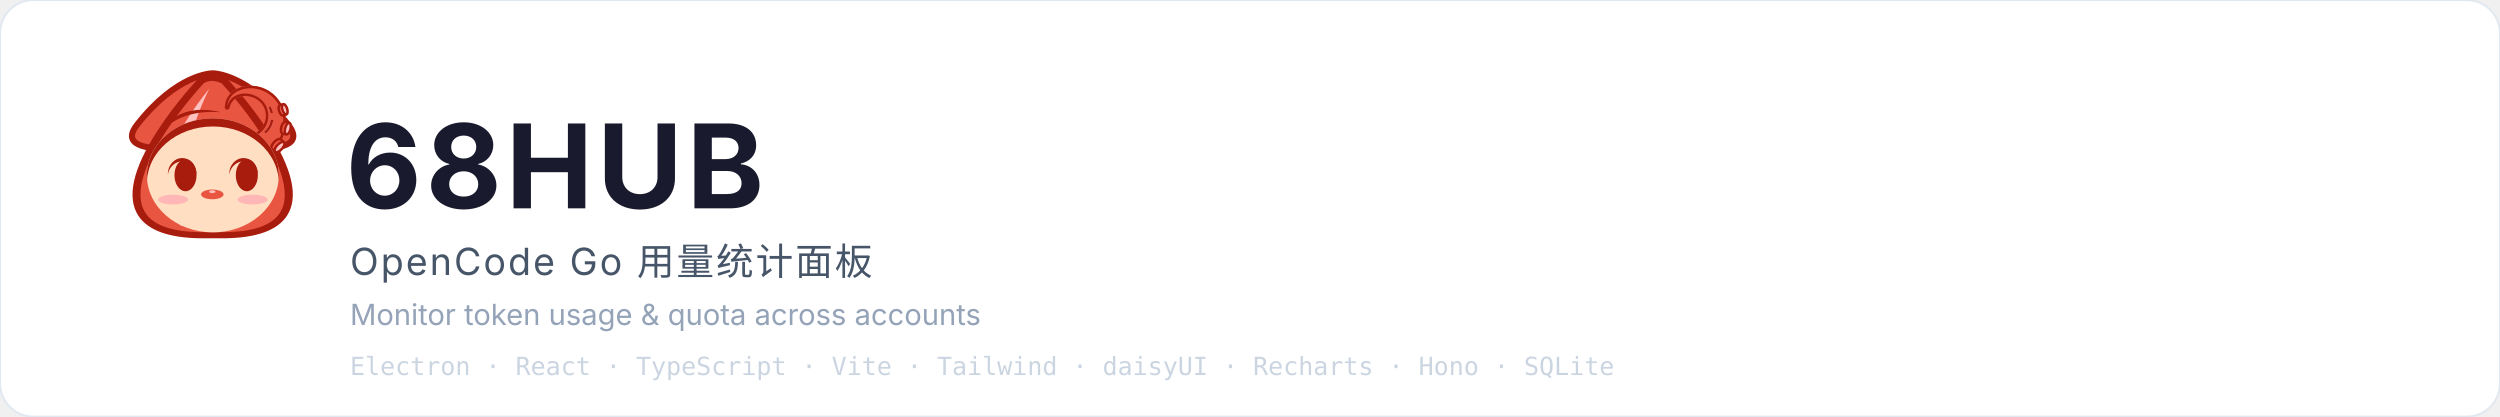
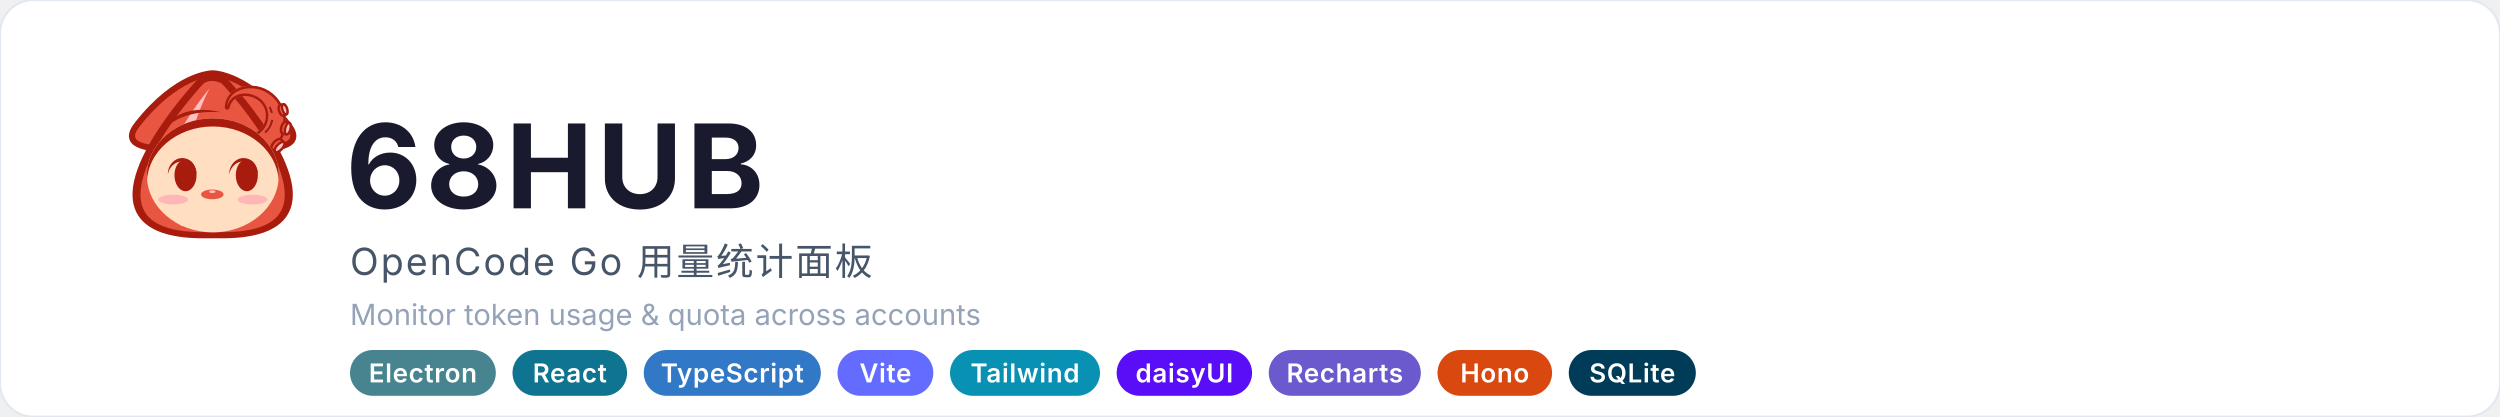
<svg xmlns="http://www.w3.org/2000/svg" width="1200" height="200" viewBox="0 0 1200 200" role="img" aria-labelledby="hero-title hero-desc">
-   <rect width="1200" height="200" rx="16" fill="#ffffff" stroke="#e2e8f0" stroke-width="1" />
+   <style>
+     .bg { fill: #ffffff; stroke: #e2e8f0; }
+     .title { fill: #1a1a2e; }
+     .sub { fill: #475569; }
+     .sub2 { fill: #94a3b8; }
+     @media (prefers-color-scheme: dark) {
+       .bg { fill: #1f2937; stroke: #374151; }
+       .title { fill: #f9fafb; }
+       .sub { fill: #9ca3af; }
+       .sub2 { fill: #6b7280; }
+     }
+   </style>
+   <rect class="bg" width="1200" height="200" rx="16" stroke-width="1" />
  <g transform="translate(56, 28)">
    <g transform="translate(0, 0) scale(0.09)">
      <path d="M915.5 355C700.6 79.4 511.9 80.2 511.9 80.2S323.2 79.4 108.2 355C-0.8 494.8 244 497.7 511.9 466.8c267.7 30.9 512.5 28 403.6-111.8z" fill="#E85642" />
      <path d="M744.7 499.1c-63.3 0-141.4-5.3-232.8-15.8-113.7 13.1-206.7 18.1-276.4 14.9-90.8-4.2-144-22.3-162.8-55.5-14.9-26.4-7.3-59.3 22.6-97.7C311.6 67.7 502 63.8 511.8 63.8h0.3c9.7 0 200.1 3.8 416.4 281.1 29.9 38.4 37.5 71.2 22.6 97.6-18.7 33.2-72 51.3-162.8 55.5-13.7 0.8-28.2 1.1-43.6 1.1z m-232.8-48.7l1.9 0.2c111.5 12.9 374.7 36.3 408.7-24 7.8-13.9 1.1-34.6-19.9-61.6-108.1-138.5-208.7-204.2-274.1-234.9-70.5-33-116.2-33.6-116.6-33.6-1.8 0-184.2 3.8-390.7 268.5-21.1 27-27.8 47.7-19.9 61.6 34 60.3 297.2 36.9 408.8 24l1.8-0.2z" fill="#A81C0E" />
      <path d="M448.3 946c-770.2-8.1 0-821 0-821s51.7-40.6 127.4 0c0 0 770.2 812.8 0 821H448.3z" fill="#E85642" />
      <path d="M494.2 162.2S41.6 689 344.6 892.9c28.8 4.7 69.1 9.2 69.1 9.2s-138.9-307.6 80.5-739.9z" fill="#FFC0C0" />
      <path d="M448.3 959.7h-0.3c-169.4-1.8-281.1-42.1-332.1-119.9-64.2-97.8-30-250.4 101.5-453.7C313.8 237.1 429.9 114 431 112.8l2-1.8c22.3-17.5 83.4-40.4 154.9-2l2.9 1.6 2.1 2.2c1.2 1.2 117.3 124.3 213.7 273.3C938.1 589.3 972.3 742 908.1 839.8c-51 77.8-162.8 118.1-332.1 119.9H448.3z m0.2-32.7h127.2c151.9-1.6 251-35.9 294.2-101.9 72-109.8-15.5-291.5-101.6-424.6-87.6-135.5-191.7-249-207.8-266.3-53.2-27.2-88.7-6.2-96-1.1-24.9 26.7-446.6 484.4-310.4 692 43.3 66 142.3 100.3 294.4 101.9z" fill="#A81C0E" />
      <path d="M893.8 402.9c-3.4 10.4-7.6 20.6-12.7 30.5-0.4 0.8-0.9 1.6-1.3 2.4l-44.1 55.8c-7.8 6.9-15.9 13.2-24.4 18.7-13.4 8.7-27.6 15.6-42 20.6-0.4 0.1-0.7 0.2-1.1 0.3-0.5 0.2-1 0.4-1.6 0.6l-4.3-12.6v-0.1c5.5-1.9 9.7-8.7 11.3-18.7 1.8-11.6 0.2-25.9-4.6-40.1-8.2-23.8-27.2-47.2-41.4-42.3l-4.3-12.6 1.5-0.7c0.7-0.5 1.4-0.8 2.2-1.1 5.4-2.1 10.2-4.3 14.6-6.6 6.4-3.5 12.3-7.5 17.6-11.9 5.3-4.4 10.4-9.6 15-15.5 5.2-6.7 9.1-13 11.9-19.2 3.6-8 6.1-15.2 7.6-22.3 1.7-7.9 2.6-16.1 2.5-24.3-0.2-8.5-1.3-17-3.5-25.2-2.3-8.5-5.7-16.7-9.8-24.2-4.5-7.7-10-14.9-16.2-21.3-6.3-6.3-13.9-11.9-22.3-16.9-17.2-9.8-37.2-15.5-56.7-16-21-0.6-41 5-56.3 16-7.8 5.6-14.6 13.2-19.7 22-4.2 7.4-7.2 15.7-9.1 24.8-1.3 6.3-7.1 10.8-13.5 10.4-6.9-0.4-12.4-6.4-12.2-13.3 0.5-12.3 2.7-23.9 6.5-34.6 1.3-3.6 2.8-7.2 4.5-10.7 4.7-9.6 10.9-18.6 18.2-26.6 9.8-10.5 21.8-19.3 35.5-26.1 6.6-3.3 13.5-6 20.3-8.2 7-2.3 14.1-4 21.2-5.3 28.6-5 58.8-3 87.3 5.9 14.9 4.8 28.9 11.3 41.5 19.1 13.1 8.2 25.4 18.2 36.3 29.5 10.9 11.4 20.5 24.2 28.6 38.1 0.8 1.4 1.5 2.8 2.3 4.2 0 0 18.3 43.2 20.5 57.7 2 10.5 3.1 21.3 3.5 32.1 0.1 1.5 0.1 3 0.1 4.5 1.8 23.1-9.4 63.2-9.4 63.2" fill="#E85642" />
      <path d="M807.7 262.9l5.4-3.7c3.2-2.2 7.5-1.1 9.5 2.2 4 6.9 7.1 14.2 9.4 22 1.1 3.7-1.1 7.6-4.8 8.4l-0.2 0.1c-3.3 0.7-6.7-1.1-7.7-4.4-2.6-8.9-6.4-17.2-11.6-24.6z m20.6 65.8h0.2c3.8 0.6 6.3 4.2 5.5 8-4.9 23.3-17.1 44.8-34.2 60.4-2.8 2.6-7.3 2.3-9.7-0.7l-0.1-0.1c-2.1-2.7-1.9-6.5 0.6-8.8 15.2-13.8 26-32.7 30.3-53.4 0.7-3.6 3.9-5.9 7.4-5.4z" fill="#FFC0C0" />
      <path d="M906.6 305.5c-12 3.4-23.5-11.2-28.7-27.5-3.6-11.3-4.2-23.6-0.4-31.5 1.7-3.5 4.4-6.1 8.1-7.5h-0.4l-17.4 5.5h-0.1c-2.4 0.6-6 2.6-8.4 7.6-1.1 2.2-1.9 5-2.4 8.5-0.8 6.7 0.2 15 2.7 23.1 2.5 8.1 6.5 15.3 11 20.5 7.8 8.7 14.7 8.2 18.1 7.1l0.1-0.1 17.4-5.5 0.4-0.2z" fill="#F25440" />
      <path d="M886 238.6c12.2-3.9 23.9 11 29.2 27.5 5.2 16.6 4.1 35.4-8.1 39.3-0.1 0-0.2 0.1-0.4 0.1-12.1 3.5-23.6-11.2-28.8-27.6-3.7-11.3-4.3-23.7-0.4-31.7 1.7-3.5 4.4-6.1 8.1-7.5 0.2 0 0.3-0.1 0.4-0.1z" fill="#FFC0C0" />
      <path d="M904 408.9c-12.2-3-14.8-21.4-11.2-38.1 2.5-11.6 8.1-22.6 15.4-27.5 3.3-2.2 6.8-3.1 10.7-2.4l-0.3-0.2-17.8-3.9c-2.4-0.6-6.5-0.7-11.1 2.4-2 1.4-4.2 3.4-6.3 6.2-4 5.5-7.3 13.1-9.2 21.3-1.8 8.3-2 16.5-0.6 23.2 2.4 11.4 8.7 14.4 12.2 15.1h0.1l17.8 3.9h0.3z" fill="#F25440" />
      <path d="M919.6 340.7c12.5 2.7 15.3 21.4 11.6 38.3-3.8 17-14.1 32.8-26.6 30-0.1 0-0.3-0.1-0.4-0.1-12.2-3-14.9-21.5-11.2-38.3 2.5-11.7 8.2-22.7 15.5-27.6 3.3-2.2 6.8-3.1 10.8-2.5 0.1 0.1 0.2 0.1 0.3 0.2z" fill="#FFC0C0" />
      <path d="M845.8 498.8c-9.5-8.2-3.4-25.8 7.4-39 7.5-9.2 17.5-16.5 26.3-17.5 3.9-0.5 7.5 0.3 10.7 2.7l-0.2-0.3-14-11.6c-1.8-1.7-5.4-3.6-11-2.9-2.4 0.3-5.3 1.1-8.4 2.7-6.1 3-12.5 8.3-17.9 14.8-5.4 6.5-9.4 13.8-11.2 20.4-3 11.2 1.2 16.8 4 19h0.1l14.1 11.5 0.1 0.2z" fill="#F25440" />
      <path d="M890.9 445c9.9 8.1 3.8 26-7.2 39.4-11.1 13.4-27.5 22.8-37.4 14.7-0.1-0.1-0.2-0.2-0.3-0.2-9.5-8.2-3.4-25.9 7.5-39.2 7.5-9.2 17.6-16.5 26.4-17.6 3.9-0.5 7.5 0.3 10.7 2.7 0.1 0.1 0.2 0.2 0.3 0.2z" fill="#FFC0C0" />
      <path d="M900.8 332.9l20.4 5-3.2 12.9-20.4-5 3.2-12.9z m-15.2 61.2l20.4 5-3.2 12.9-20.4-5 3.2-12.9z" fill="#A81C0E" />
      <path d="M893 403c-3.4 10.4-7.6 20.6-12.7 30.5-0.4 0.8-0.9 1.6-1.3 2.4l-11.8-6.2c0.5-0.8 0.8-1.5 1.2-2.2 4.6-9.3 8.6-18.9 11.8-28.6L893 403zM899.2 303.3c2 10.5 3.1 21.3 3.5 32.1 0.1 1.5 0.1 3 0.1 4.5h-13.3c0-1.4-0.1-2.8-0.1-4.1-0.3-10-1.4-20.1-3.3-29.9l13.1-2.6zM722.8 405.6c0.5-0.2 1.1-0.3 1.6-0.5 0.7-0.5 1.4-0.8 2.2-1.1 5.4-2.1 10.2-4.3 14.6-6.6 6.4-3.5 12.3-7.5 17.6-11.9 5.3-4.4 10.4-9.6 15-15.5 5.2-6.7 9.1-13 11.9-19.2 3.6-8 6.1-15.2 7.6-22.3 1.7-7.9 2.6-16.1 2.5-24.3-0.2-8.5-1.3-17-3.5-25.2-2.3-8.5-5.7-16.7-9.8-24.2-4.5-7.7-10-14.9-16.2-21.3-6.3-6.3-13.9-11.9-22.3-16.9-17.2-9.8-37.2-15.5-56.7-16-21-0.6-41 5-56.3 16-7.8 5.6-14.6 13.2-19.7 22-4.2 7.4-7.2 15.7-9.1 24.8-1.3 6.3-7.1 10.8-13.5 10.4-6.9-0.4-12.4-6.4-12.2-13.3 0.5-12.3 2.7-23.9 6.5-34.6 1.3-3.6 2.8-7.2 4.5-10.7 4.7-9.6 10.9-18.6 18.2-26.6 9.8-10.5 21.8-19.3 35.5-26.1 6.6-3.3 13.5-6 20.3-8.2 7-2.3 14.1-4 21.2-5.3 28.6-5 58.8-3 87.3 5.9 14.9 4.8 28.9 11.3 41.5 19.1 13.1 8.2 25.4 18.2 36.3 29.5 10.9 11.4 20.5 24.2 28.6 38.1 0.8 1.4 1.5 2.8 2.3 4.2l-11.8 6.3c-0.7-1.3-1.4-2.6-2.1-3.8-7.4-13-16.4-25-26.6-35.5-10.2-10.6-21.6-19.8-33.8-27.4-11.7-7.3-24.7-13.3-38.5-17.7-26.3-8.3-54.3-10.2-80.9-5.5-6.6 1.2-13.1 2.8-19.5 4.9-6.3 2-12.5 4.5-18.5 7.5-12.3 6.1-22.9 13.9-31.7 23.2-8.8 9.4-15.7 20.7-20 32.5-2.9 8.1-4.7 16.9-5.5 26.2 2.2-8.9 5.4-17 9.7-24.4 6-10.6 13.9-19.3 23.4-26.2 17.6-12.7 40.5-19.2 64.4-18.5 21.9 0.5 43.8 6.7 63.1 17.8 9.4 5.5 17.8 11.9 25 19 7.1 7.2 13.3 15.4 18.4 24.2 4.7 8.6 8.5 17.8 11.1 27.3 2.4 9.3 3.7 18.8 3.9 28.3 0 9.3-0.9 18.5-2.8 27.3-1.6 7.9-4.4 16.2-8.5 25.1-3.3 7.1-7.7 14.2-13.6 21.8-5.3 6.6-11 12.6-17 17.6-6 4.9-12.6 9.4-19.8 13.3-4.8 2.5-10 4.9-15.9 7.2l-1.3 1.1-1.8 0.4c-0.5 0.1-1 0.2-1.3 0.3l-4-12.5zM761.8 519.3c0.3-0.1 0.7-0.2 1-0.4l0.8-0.3 0.9-0.2c13.3-4.7 26.5-11.1 38.9-19.1 7.8-5.1 15.5-10.9 22.7-17.4l8.9 9.9c-7.8 6.9-15.9 13.2-24.4 18.7-13.4 8.7-27.6 15.6-42 20.6-0.4 0.1-0.7 0.2-1.1 0.3-0.5 0.2-1 0.4-1.6 0.6l-4.1-12.7z" fill="#A81C0E" />
      <path d="M807.9 262.6L819 255c7.2 10.4 12.2 22.2 15.1 35l-13 2.9c-2.5-11-6.9-21.3-13.2-30.3z m14.3 64.9l13.2 1.9c-4.2 28.4-19.1 54.7-40.9 72l-8.3-10.4c19.2-15.2 32.3-38.3 36-63.5zM870.2 436.3l9.1-9.7 17.1 15.9-9.1 9.7-17.1-15.9z m-47.7 51.3l9.1-9.7 17.1 15.9-9.1 9.7-17.1-15.9z" fill="#A81C0E" />
      <path d="M852.1 458.3c7-7.5 15-13.4 22.6-16.6 12.5-5.2 19.4-1.3 22.4 1.5 3 2.7 7.3 9.3 3 22.1-2.6 7.7-7.9 16.1-15 23.6-7 7.5-15 13.4-22.6 16.6-12.5 5.2-19.4 1.3-22.4-1.5-3-2.7-7.3-9.3-3-22.1 0.7-2 1.5-4 2.5-6 2.9-5.9 7.2-12.1 12.5-17.6z m35.2 2.6c1.7-4.9 1.1-7.6 0.6-8.1-0.5-0.5-3.2-0.9-8.1 1.1-5.8 2.4-12.3 7.2-18 13.3s-10 12.9-12.1 18.8c-1.7 4.9-1.1 7.6-0.6 8.1 0.5 0.5 3.2 0.9 8.1-1.1 5.8-2.4 12.3-7.2 18-13.3 4.3-4.6 7.9-9.7 10.3-14.5 0.8-1.4 1.4-2.8 1.8-4.3z m-52.4-18.5c7-7.5 15-13.4 22.6-16.6 12.5-5.2 19.4-1.3 22.4 1.5l-9.1 9.7c-0.5-0.5-3.2-0.9-8.1 1.1-5.8 2.4-12.3 7.2-18 13.3-5.7 6.1-10.1 12.9-12.1 18.8-1.7 4.9-1.1 7.6-0.6 8.1l-9.1 9.7c-3-2.7-7.3-9.3-3-22.1 0.7-2 1.5-4 2.5-6 3-5.9 7.3-12 12.5-17.5zM903.2 347c7.8-9.9 15.1-9.8 18.9-8.9 3.7 0.9 10.3 4.3 12.6 16.6 1.4 7.3 0.9 16.4-1.4 25.5-2.2 9.1-6.1 17.3-10.7 23.2-7.8 9.9-15.2 9.8-18.9 8.9s-10.3-4.3-12.6-16.6c-1.4-7.3-0.9-16.4 1.4-25.5 1.2-5.1 3-9.9 5.1-14.2 1.5-3.4 3.4-6.5 5.6-9z m17 30c3.9-15.9 0.2-25.3-1.4-26-1.8-0.2-9.5 6.4-13.4 22.3s-0.2 25.3 1.4 26c1.3 0.1 5.5-3.2 9.3-10.9 1.5-3 2.9-6.8 4.1-11.4zM877 350.6c6.8-13.9 16.6-19.5 24.3-17.5l-3.2 12.9c-1.8-0.2-9.4 6.3-13.4 22.3-3.9 15.9-0.2 25.3 1.4 26l-3.2 12.9c-10.2-2.5-17.2-17.8-11.2-42.1 1.6-5.6 3.3-10.4 5.3-14.5zM867.4 244.5l18.1-5.7 4 12.7-18.1 5.7-4-12.7z m17 53.9l18.1-5.7 4 12.7-18.1 5.7-4-12.7z" fill="#A81C0E" />
      <path d="M886.1 238.4c12.2-3.9 23.9 11 29.2 27.5 5.2 16.6 4.1 35.4-8.1 39.3-12.2 3.9-23.9-11-29.2-27.5-3.7-11.3-4.3-23.7-0.4-31.7 1.9-3.6 4.6-6.3 8.5-7.6z m16.4 31.7c-4-12.5-10.4-18.4-12.5-18.8-1.5 1.5-3.3 10 0.6 22.5 4 12.5 10.4 18.4 12.5 18.8 1.5-1.6 3.4-10.2-0.6-22.5z" fill="#A81C0E" />
      <path d="M868 244.2l4 12.7c0-0.1 0.1-0.1 0.1-0.1-1.5 1.1-3.6 9.7 0.5 22.6 4.1 12.8 10.8 18.7 12.6 18.8h-0.2l4 12.7c-3.4 1.1-10.4 1.6-18.1-7.1-4.5-5.1-8.5-12.4-11-20.5s-3.5-16.3-2.7-23.1c0.4-3.5 1.3-6.3 2.4-8.5 2.4-4.9 6-6.8 8.4-7.5zM722.8 405.8c20.6-7.1 46.3 15.2 58.3 50.7 5.6 16.2 7.5 32.7 5.2 46.5-2.4 15.2-9.6 25.6-20.1 29.2l-4.3-12.6c5.5-1.9 9.7-8.7 11.3-18.7 1.8-11.6 0.2-25.9-4.6-40.1-8.2-23.8-27.2-47.2-41.4-42.3l-4.4-12.7z" fill="#A81C0E" />
      <path d="M221 413.2s74.8-187.3 332.8-126.4c-17 2.6-221.2-27.3-332.8 126.4z" fill="#A81C0E" />
      <path d="M161.2 624.1a351.8 304.1 0 1 0 703.6 0 351.8 304.1 0 1 0-703.6 0Z" fill="#FFDEC2" />
      <path d="M308.2 623.3a58.9 85.5 0 1 0 117.8 0 58.9 85.5 0 1 0-117.8 0Z" fill="#A81C0E" />
      <path d="M273.3 617.4c7.9-38.9 39-67.9 76.1-67.9s68.3 29 76.1 67.9h0.5c0-47.2-34.3-85.5-76.6-85.5s-76.6 38.3-76.6 85.5" fill="#A81C0E" />
      <path d="M635.3 623.3a58.9 85.5 0 1 0 117.8 0 58.9 85.5 0 1 0-117.8 0Z" fill="#A81C0E" />
      <path d="M600.4 617.4c7.9-38.9 39-67.9 76.1-67.9s68.3 29 76.1 67.9h0.5c0-47.2-34.3-85.5-76.6-85.5s-76.6 38.3-76.6 85.5" fill="#A81C0E" />
      <path d="M450 725.7a60.1 25.9 0 1 0 120.2 0 60.1 25.9 0 1 0-120.2 0Z" fill="#E85642" />
      <path d="M221 753.3a80 25.9 0 1 0 160 0 80 25.9 0 1 0-160 0Z" fill="#FFB6B6" />
      <path d="M645 753.3a80 25.9 0 1 0 160 0 80 25.9 0 1 0-160 0Z" fill="#FFB6B6" />
      <path d="M492.8 711.2a17.3 7.4 0 1 0 34.6 0 17.3 7.4 0 1 0-34.6 0Z" fill="#FFC0C0" />
      <path d="M864.8 667.5c0-167.9-157.5-304.1-351.8-304.1S161.2 499.6 161.2 667.5v-43.4C161.2 456.2 318.7 320 513 320s351.8 136.1 351.8 304.1" fill="#A81C0E" />
    </g>
-     <text x="110" y="72" font-family="-apple-system,BlinkMacSystemFont,'Segoe UI','PingFang SC',sans-serif" font-size="56" font-weight="700" fill="#1a1a2e" letter-spacing="2">68HUB</text>
-     <text x="112" y="104" font-family="-apple-system,BlinkMacSystemFont,'Segoe UI','PingFang SC',sans-serif" font-size="18" fill="#475569" letter-spacing="1">OpenCode Go 用量统计面板</text>
-     <text x="112" y="128" font-family="-apple-system,BlinkMacSystemFont,'Segoe UI',sans-serif" font-size="14" fill="#94a3b8">Monitor token usage &amp; quota across accounts</text>
-     <text x="112" y="152" font-family="ui-monospace,SFMono-Regular,Menlo,monospace" font-size="12" fill="#cbd5e1">Electron · React · TypeScript · Vite · Tailwind · daisyUI · Recharts · Hono · SQLite</text>
+     <text class="title" x="110" y="72" font-family="-apple-system,BlinkMacSystemFont,'Segoe UI','PingFang SC',sans-serif" font-size="56" font-weight="700" letter-spacing="2">68HUB</text>
+     <text class="sub" x="112" y="104" font-family="-apple-system,BlinkMacSystemFont,'Segoe UI','PingFang SC',sans-serif" font-size="18" letter-spacing="1">OpenCode Go 用量统计面板</text>
+     <text class="sub2" x="112" y="128" font-family="-apple-system,BlinkMacSystemFont,'Segoe UI',sans-serif" font-size="14">Monitor token usage &amp; quota across accounts</text>
+     <g>
+       <rect x="112" y="140" width="70" height="22" rx="11" fill="#47848F" />
+       <text x="147" y="151" dominant-baseline="central" text-anchor="middle" font-family="-apple-system,BlinkMacSystemFont,'Segoe UI','PingFang SC','Microsoft YaHei',sans-serif" font-size="12.5" font-weight="600" fill="#ffffff" letter-spacing="0.3">Electron</text>
+       <rect x="190" y="140" width="55" height="22" rx="11" fill="#0E7490" />
+       <text x="217.5" y="151" dominant-baseline="central" text-anchor="middle" font-family="-apple-system,BlinkMacSystemFont,'Segoe UI','PingFang SC','Microsoft YaHei',sans-serif" font-size="12.5" font-weight="600" fill="#ffffff" letter-spacing="0.3">React</text>
+       <rect x="253" y="140" width="85" height="22" rx="11" fill="#3178C6" />
+       <text x="295.5" y="151" dominant-baseline="central" text-anchor="middle" font-family="-apple-system,BlinkMacSystemFont,'Segoe UI','PingFang SC','Microsoft YaHei',sans-serif" font-size="12.5" font-weight="600" fill="#ffffff" letter-spacing="0.3">TypeScript</text>
+       <rect x="346" y="140" width="46" height="22" rx="11" fill="#646CFF" />
+       <text x="369" y="151" dominant-baseline="central" text-anchor="middle" font-family="-apple-system,BlinkMacSystemFont,'Segoe UI','PingFang SC','Microsoft YaHei',sans-serif" font-size="12.5" font-weight="600" fill="#ffffff" letter-spacing="0.3">Vite</text>
+       <rect x="400" y="140" width="72" height="22" rx="11" fill="#0891B2" />
+       <text x="436" y="151" dominant-baseline="central" text-anchor="middle" font-family="-apple-system,BlinkMacSystemFont,'Segoe UI','PingFang SC','Microsoft YaHei',sans-serif" font-size="12.5" font-weight="600" fill="#ffffff" letter-spacing="0.3">Tailwind</text>
+       <rect x="480" y="140" width="65" height="22" rx="11" fill="#5A0EF8" />
+       <text x="512.5" y="151" dominant-baseline="central" text-anchor="middle" font-family="-apple-system,BlinkMacSystemFont,'Segoe UI','PingFang SC','Microsoft YaHei',sans-serif" font-size="12.5" font-weight="600" fill="#ffffff" letter-spacing="0.3">daisyUI</text>
+       <rect x="553" y="140" width="73" height="22" rx="11" fill="#6A5ACD" />
+       <text x="589.5" y="151" dominant-baseline="central" text-anchor="middle" font-family="-apple-system,BlinkMacSystemFont,'Segoe UI','PingFang SC','Microsoft YaHei',sans-serif" font-size="12.5" font-weight="600" fill="#ffffff" letter-spacing="0.3">Recharts</text>
+       <rect x="634" y="140" width="55" height="22" rx="11" fill="#D9480F" />
+       <text x="661.5" y="151" dominant-baseline="central" text-anchor="middle" font-family="-apple-system,BlinkMacSystemFont,'Segoe UI','PingFang SC','Microsoft YaHei',sans-serif" font-size="12.5" font-weight="600" fill="#ffffff" letter-spacing="0.3">Hono</text>
+       <rect x="697" y="140" width="61" height="22" rx="11" fill="#003B57" />
+       <text x="727.5" y="151" dominant-baseline="central" text-anchor="middle" font-family="-apple-system,BlinkMacSystemFont,'Segoe UI','PingFang SC','Microsoft YaHei',sans-serif" font-size="12.5" font-weight="600" fill="#ffffff" letter-spacing="0.3">SQLite</text>
+     </g>
  </g>
</svg>
